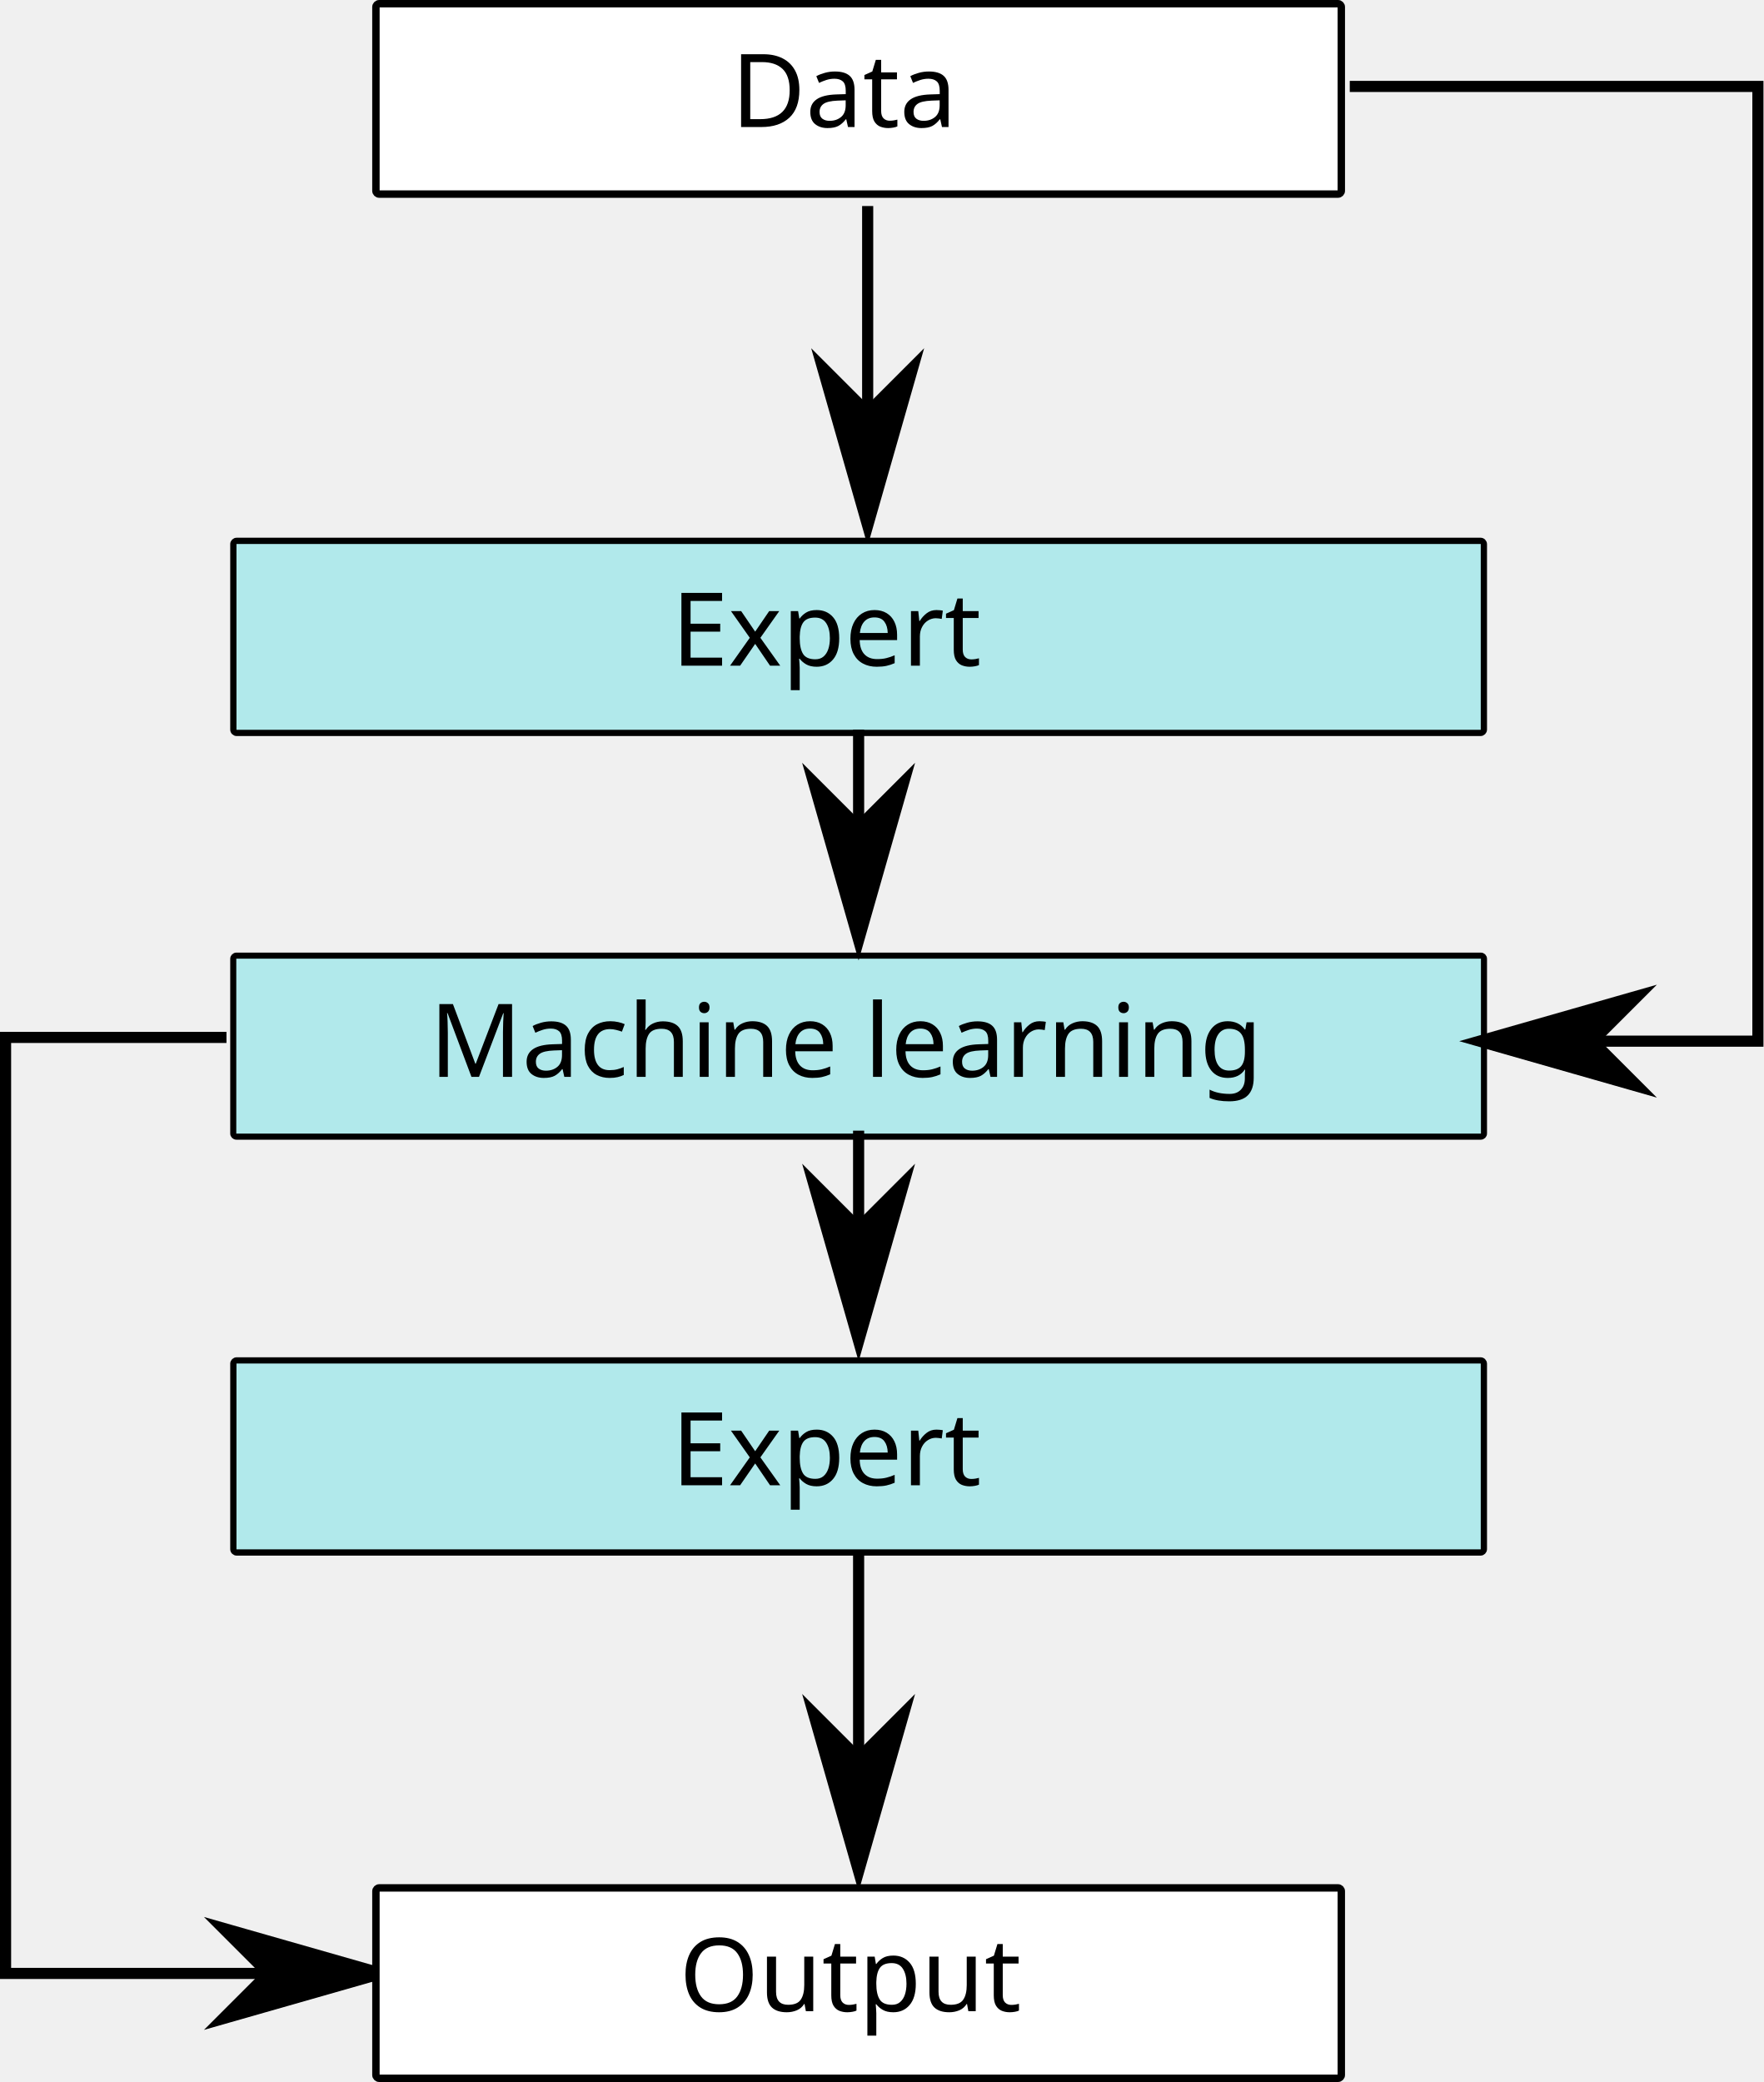
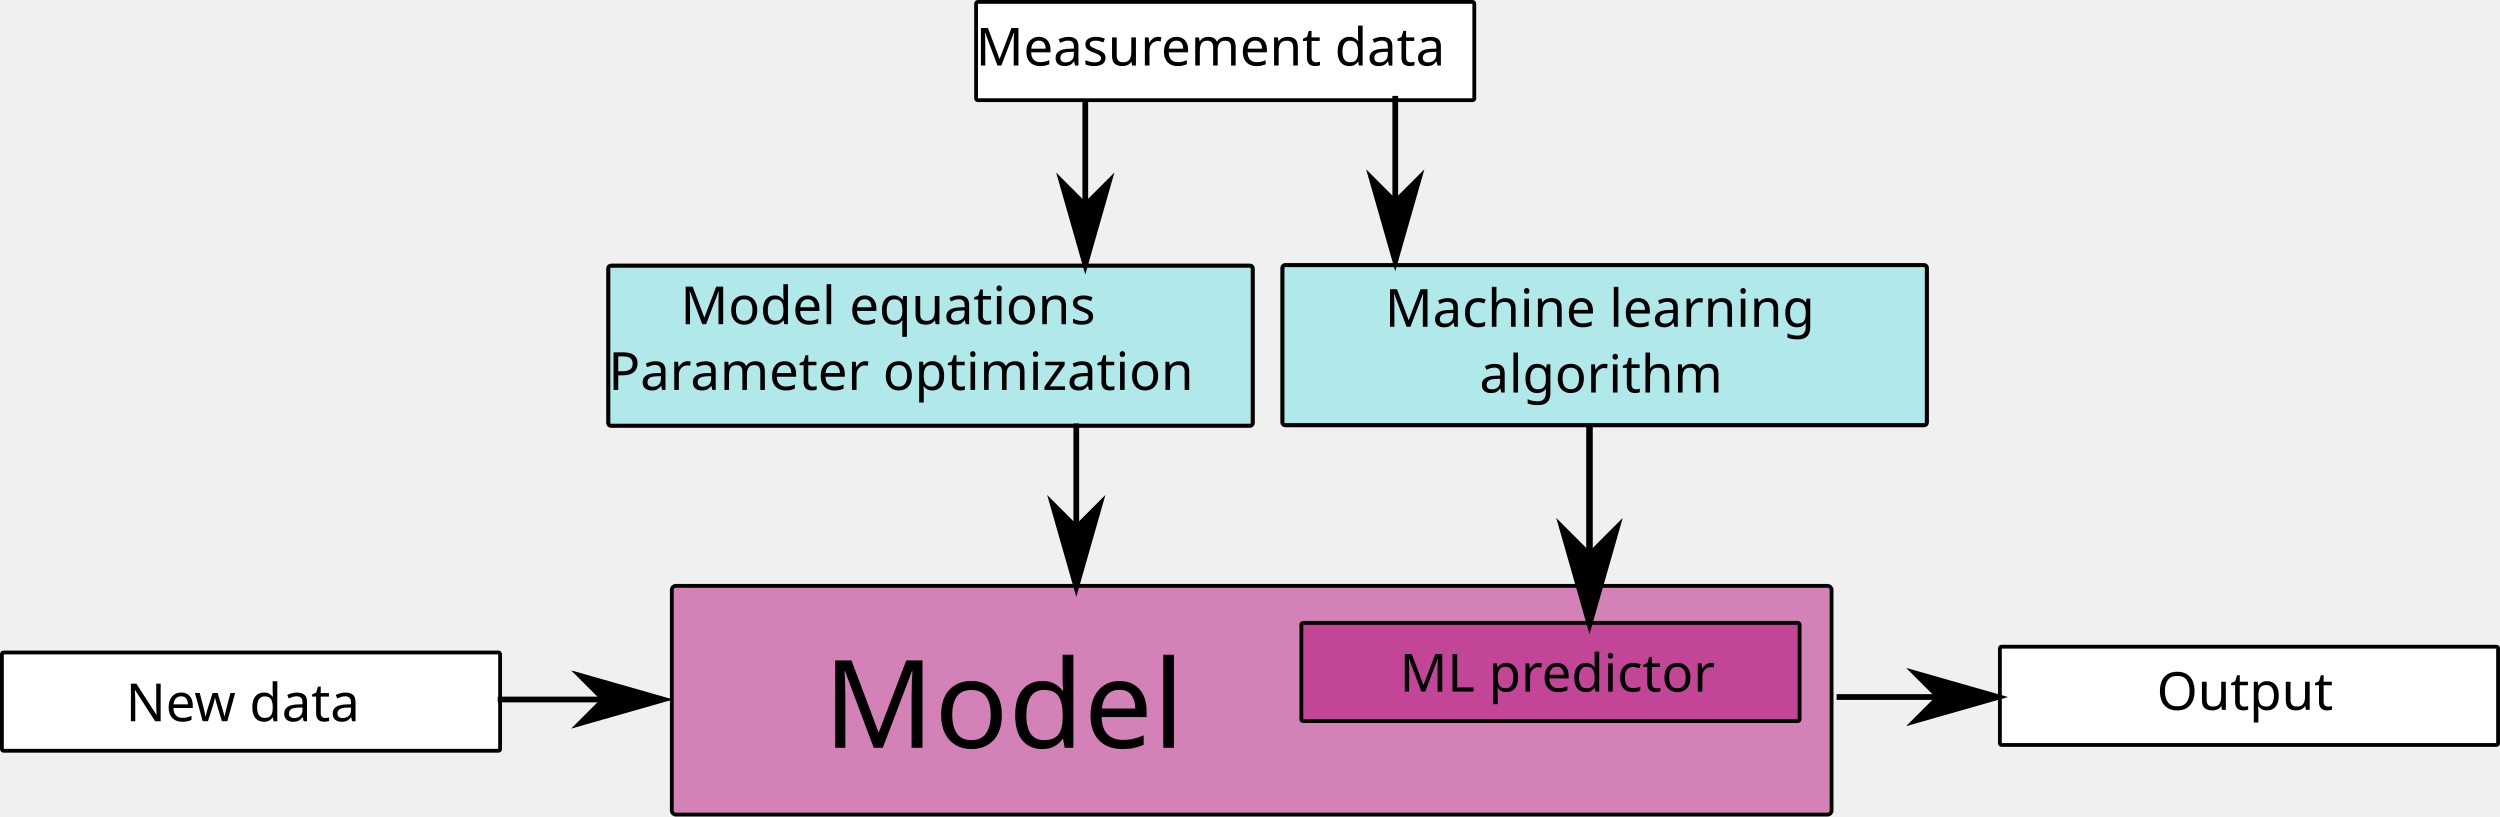
- <svg xmlns="http://www.w3.org/2000/svg" width="134.268mm" height="158.533mm" viewBox="0 0 475.751 561.73" id="svg2" version="1.1">
+ <svg xmlns="http://www.w3.org/2000/svg" width="368.848mm" height="120.47mm" viewBox="0 0 1306.942 426.863" id="svg2" version="1.1">
  <defs id="defs4">
-     <marker orient="auto" refY="0" refX="0" id="marker17825" style="overflow:visible">
-       <path id="path17827" d="M 0,0 5,-5 -12.5,0 5,5 0,0 Z" style="fill:#000000;fill-opacity:1;fill-rule:evenodd;stroke:#000000;stroke-width:1pt;stroke-opacity:1" transform="matrix(-0.8,0,0,-0.8,-10,0)" />
+     <marker orient="auto" refY="0" refX="0" id="marker5222" style="overflow:visible">
+       <path id="path5224" d="M 0,0 5,-5 -12.5,0 5,5 0,0 Z" style="fill:#000000;fill-opacity:1;fill-rule:evenodd;stroke:#000000;stroke-width:1pt;stroke-opacity:1" transform="matrix(-0.8,0,0,-0.8,-10,0)" />
    </marker>
-     <marker style="overflow:visible" id="marker15287" refX="0" refY="0" orient="auto">
-       <path transform="matrix(-0.8,0,0,-0.8,-10,0)" style="fill:#000000;fill-opacity:1;fill-rule:evenodd;stroke:#000000;stroke-width:1pt;stroke-opacity:1" d="M 0,0 5,-5 -12.5,0 5,5 0,0 Z" id="path15289" />
-     </marker>
-     <marker orient="auto" refY="0" refX="0" id="marker14162" style="overflow:visible">
-       <path id="path14164" d="M 0,0 5,-5 -12.5,0 5,5 0,0 Z" style="fill:#000000;fill-opacity:1;fill-rule:evenodd;stroke:#000000;stroke-width:1pt;stroke-opacity:1" transform="matrix(-0.8,0,0,-0.8,-10,0)" />
-     </marker>
-     <marker orient="auto" refY="0" refX="0" id="Arrow1Lend" style="overflow:visible">
-       <path id="path4279" d="M 0,0 5,-5 -12.5,0 5,5 0,0 Z" style="fill-rule:evenodd;stroke:#000000;stroke-width:1pt" transform="matrix(-0.8,0,0,-0.8,-10,0)" />
-     </marker>
-     <marker orient="auto" refY="0" refX="0" id="marker13649" style="overflow:visible">
-       <path id="path13651" d="M 0,0 5,-5 -12.5,0 5,5 0,0 Z" style="fill:#000000;fill-opacity:1;fill-rule:evenodd;stroke:#000000;stroke-width:1pt;stroke-opacity:1" transform="matrix(-0.8,0,0,-0.8,-10,0)" />
-     </marker>
-     <marker style="overflow:visible" id="marker9861" refX="0" refY="0" orient="auto">
-       <path transform="matrix(-0.8,0,0,-0.8,-10,0)" style="fill:#000000;fill-opacity:1;fill-rule:evenodd;stroke:#000000;stroke-width:1pt;stroke-opacity:1" d="M 0,0 5,-5 -12.5,0 5,5 0,0 Z" id="path9863" />
-     </marker>
-     <marker orient="auto" refY="0" refX="0" id="marker9502" style="overflow:visible">
-       <path id="path9504" d="M 0,0 5,-5 -12.5,0 5,5 0,0 Z" style="fill:#000000;fill-opacity:1;fill-rule:evenodd;stroke:#000000;stroke-width:1pt;stroke-opacity:1" transform="matrix(-0.8,0,0,-0.8,-10,0)" />
-     </marker>
-     <marker style="overflow:visible" id="marker8812" refX="0" refY="0" orient="auto">
-       <path transform="matrix(-0.8,0,0,-0.8,-10,0)" style="fill:#000000;fill-opacity:1;fill-rule:evenodd;stroke:#000000;stroke-width:1pt;stroke-opacity:1" d="M 0,0 5,-5 -12.5,0 5,5 0,0 Z" id="path8814" />
-     </marker>
-     <marker style="overflow:visible" id="marker4690" refX="0" refY="0" orient="auto">
-       <path transform="matrix(-0.8,0,0,-0.8,-10,0)" style="fill:#000000;fill-opacity:1;fill-rule:evenodd;stroke:#000000;stroke-width:1pt;stroke-opacity:1" d="M 0,0 5,-5 -12.5,0 5,5 0,0 Z" id="path4692" />
+     <marker orient="auto" refY="0" refX="0" id="marker4329" style="overflow:visible">
+       <path id="path4331" d="M 0,0 5,-5 -12.5,0 5,5 0,0 Z" style="fill:#000000;fill-opacity:1;fill-rule:evenodd;stroke:#000000;stroke-width:1pt;stroke-opacity:1" transform="matrix(-0.8,0,0,-0.8,-10,0)" />
    </marker>
    <marker orient="auto" refY="0" refX="0" id="marker4636" style="overflow:visible">
      <path id="path4638" d="M 0,0 5,-5 -12.5,0 5,5 0,0 Z" style="fill:#000000;fill-opacity:1;fill-rule:evenodd;stroke:#000000;stroke-width:1pt;stroke-opacity:1" transform="matrix(-0.8,0,0,-0.8,-10,0)" />
    </marker>
    <marker style="overflow:visible" id="marker4602" refX="0" refY="0" orient="auto">
      <path transform="matrix(-0.8,0,0,-0.8,-10,0)" style="fill:#000000;fill-opacity:1;fill-rule:evenodd;stroke:#000000;stroke-width:1pt;stroke-opacity:1" d="M 0,0 5,-5 -12.5,0 5,5 0,0 Z" id="path4604" />
    </marker>
    <marker orient="auto" refY="0" refX="0" id="marker4566" style="overflow:visible">
      <path id="path4568" d="M 0,0 5,-5 -12.5,0 5,5 0,0 Z" style="fill:#000000;fill-opacity:1;fill-rule:evenodd;stroke:#000000;stroke-width:1pt;stroke-opacity:1" transform="matrix(-0.8,0,0,-0.8,-10,0)" />
    </marker>
-     <marker orient="auto" refY="0" refX="0" id="marker14162-3" style="overflow:visible">
-       <path id="path14164-8" d="M 0,0 5,-5 -12.5,0 5,5 0,0 Z" style="fill:#000000;fill-opacity:1;fill-rule:evenodd;stroke:#000000;stroke-width:1pt;stroke-opacity:1" transform="matrix(-0.8,0,0,-0.8,-10,0)" />
+     <marker style="overflow:visible" id="marker4690-3" refX="0" refY="0" orient="auto">
+       <path transform="matrix(-0.8,0,0,-0.8,-10,0)" style="fill:#000000;fill-opacity:1;fill-rule:evenodd;stroke:#000000;stroke-width:1pt;stroke-opacity:1" d="M 0,0 5,-5 -12.5,0 5,5 0,0 Z" id="path4692-6" />
+     </marker>
+     <marker orient="auto" refY="0" refX="0" id="marker4566-7" style="overflow:visible">
+       <path id="path4568-5" d="M 0,0 5,-5 -12.5,0 5,5 0,0 Z" style="fill:#000000;fill-opacity:1;fill-rule:evenodd;stroke:#000000;stroke-width:1pt;stroke-opacity:1" transform="matrix(-0.8,0,0,-0.8,-10,0)" />
+     </marker>
+     <marker style="overflow:visible" id="marker9925" refX="0" refY="0" orient="auto">
+       <path transform="matrix(-0.8,0,0,-0.8,-10,0)" style="fill:#000000;fill-opacity:1;fill-rule:evenodd;stroke:#000000;stroke-width:1pt;stroke-opacity:1" d="M 0,0 5,-5 -12.5,0 5,5 0,0 Z" id="path9927" />
+     </marker>
+     <marker orient="auto" refY="0" refX="0" id="Arrow1Lend" style="overflow:visible">
+       <path id="path9019" d="M 0,0 5,-5 -12.5,0 5,5 0,0 Z" style="fill:#000000;fill-opacity:1;fill-rule:evenodd;stroke:#000000;stroke-width:1pt;stroke-opacity:1" transform="matrix(-0.8,0,0,-0.8,-10,0)" />
+     </marker>
+     <marker orient="auto" refY="0" refX="0" id="marker4566-6" style="overflow:visible">
+       <path id="path4568-1" d="M 0,0 5,-5 -12.5,0 5,5 0,0 Z" style="fill:#000000;fill-opacity:1;fill-rule:evenodd;stroke:#000000;stroke-width:1pt;stroke-opacity:1" transform="matrix(-0.8,0,0,-0.8,-10,0)" />
+     </marker>
+     <marker orient="auto" refY="0" refX="0" id="marker4566-6-2" style="overflow:visible">
+       <path id="path4568-1-9" d="M 0,0 5,-5 -12.5,0 5,5 0,0 Z" style="fill:#000000;fill-opacity:1;fill-rule:evenodd;stroke:#000000;stroke-width:1pt;stroke-opacity:1" transform="matrix(-0.8,0,0,-0.8,-10,0)" />
    </marker>
  </defs>
-   <g id="layer1" transform="translate(-125.7614,-11.31835)">
+   <g id="layer1" transform="translate(118.7891,-201.1453)">
    <flowRoot xml:space="preserve" id="flowRoot4142" style="font-style:normal;font-weight:normal;font-size:2.5px;line-height:125%;font-family:Sans;letter-spacing:0px;word-spacing:0px;fill:#000000;fill-opacity:1;stroke:none;stroke-width:1px;stroke-linecap:butt;stroke-linejoin:miter;stroke-opacity:1">
      <flowRegion id="flowRegion4144">
        <rect id="rect4146" width="491.944" height="54.548" x="-145.462" y="407.885" />
      </flowRegion>
      <flowPara id="flowPara4148" />
    </flowRoot>
+     <g id="g4265" transform="translate(-359.6143,41.76144)">
+       <rect ry="0.89" y="500.496" x="241.825" height="51.37" width="260.444" id="rect4136-61" style="opacity:1;fill:#ffffff;fill-opacity:1;stroke:#000000;stroke-width:2;stroke-miterlimit:4;stroke-dasharray:none;stroke-dashoffset:0;stroke-opacity:1" />
+       <text id="text4138-5" y="536.433" x="306.587" style="font-style:normal;font-weight:normal;font-size:2.5px;line-height:125%;font-family:Sans;letter-spacing:0px;word-spacing:0px;fill:#000000;fill-opacity:1;stroke:none;stroke-width:1px;stroke-linecap:butt;stroke-linejoin:miter;stroke-opacity:1" xml:space="preserve">
+         <tspan style="font-style:normal;font-variant:normal;font-weight:normal;font-stretch:normal;font-size:27.5px;line-height:125%;font-family:Sans;-inkscape-font-specification:'Sans, Normal';text-align:start;writing-mode:lr-tb;text-anchor:start" y="536.433" x="306.587" id="tspan4140-6">New data</tspan>
+       </text>
+     </g>
    <flowRoot xml:space="preserve" id="flowRoot4215" style="font-style:normal;font-weight:normal;font-size:2.5px;line-height:125%;font-family:Sans;letter-spacing:0px;word-spacing:0px;fill:#000000;fill-opacity:1;stroke:none;stroke-width:1px;stroke-linecap:butt;stroke-linejoin:miter;stroke-opacity:1">
      <flowRegion id="flowRegion4217">
        <rect id="rect4219" width="316.429" height="94.286" x="165.714" y="572.362" />
      </flowRegion>
      <flowPara id="flowPara4221" />
    </flowRoot>
-     <g transform="translate(396.9241,73.05085)" id="g11931">
-       <g transform="translate(-409.1118,-119.198)" id="g13920">
-         <g transform="translate(-1.954459,-168.7843)" id="g4249">
-           <rect style="opacity:1;fill:#b1e9eb;fill-opacity:1;stroke:#000000;stroke-width:1.636;stroke-miterlimit:4;stroke-dasharray:none;stroke-dashoffset:0;stroke-opacity:1" id="rect4136-6" width="337.423" height="48.842" x="202.831" y="484.082" ry="0.846" />
-         </g>
-         <text xml:space="preserve" style="font-style:normal;font-weight:normal;font-size:2.5px;line-height:125%;font-family:Sans;text-align:center;letter-spacing:0px;word-spacing:0px;text-anchor:middle;fill:#000000;fill-opacity:1;stroke:none;stroke-width:1px;stroke-linecap:butt;stroke-linejoin:miter;stroke-opacity:1" x="369.089" y="348.009" id="text4138-3-6">
-           <tspan id="tspan9664" x="369.089" y="348.009" style="font-style:normal;font-variant:normal;font-weight:normal;font-stretch:normal;font-size:27.5px;line-height:125%;font-family:Sans;-inkscape-font-specification:'Sans, Normal';text-align:center;writing-mode:lr-tb;text-anchor:middle">Machine learning</tspan>
-         </text>
-         <path style="fill:none;fill-rule:evenodd;stroke:#000000;stroke-width:3;stroke-linecap:butt;stroke-linejoin:miter;stroke-miterlimit:4;stroke-dasharray:none;stroke-opacity:1;marker-end:url(#marker15287)" d="m 199.048,337.363 -59.599,0 0,252.538 101.015,0" id="path17797" />
-         <path style="fill:none;fill-rule:evenodd;stroke:#000000;stroke-width:3;stroke-linecap:butt;stroke-linejoin:miter;stroke-miterlimit:4;stroke-dasharray:none;stroke-opacity:1;marker-end:url(#marker17825)" d="m 502.094,80.785 110.107,0 0,257.589 -74.751,0" id="path17817" />
-       </g>
-     </g>
-     <g id="g13948" transform="translate(-6.076257,0)">
-       <rect ry="0.898" y="378.361" x="194.79" height="51.824" width="337.373" id="rect4136-6-3" style="opacity:1;fill:#b1e9eb;fill-opacity:1;stroke:#000000;stroke-width:1.686;stroke-miterlimit:4;stroke-dasharray:none;stroke-dashoffset:0;stroke-opacity:1" />
-       <text xml:space="preserve" style="font-style:normal;font-weight:normal;font-size:2.5px;line-height:125%;font-family:Sans;text-align:center;letter-spacing:0px;word-spacing:0px;text-anchor:middle;fill:#000000;fill-opacity:1;stroke:none;stroke-width:1px;stroke-linecap:butt;stroke-linejoin:miter;stroke-opacity:1" x="357.049" y="412.05" id="text4138-3">
-         <tspan id="tspan8679" x="357.049" y="412.05" style="font-style:normal;font-variant:normal;font-weight:normal;font-stretch:normal;font-size:27.5px;line-height:125%;font-family:Sans;-inkscape-font-specification:'Sans, Normal';text-align:center;writing-mode:lr-tb;text-anchor:middle">Expert</tspan>
+     <g id="g4260" transform="translate(684.8834,38.73098)">
+       <rect ry="0.89" y="500.496" x="241.825" height="51.37" width="260.444" id="rect4136-61-7-4" style="opacity:1;fill:#ffffff;fill-opacity:1;stroke:#000000;stroke-width:2;stroke-miterlimit:4;stroke-dasharray:none;stroke-dashoffset:0;stroke-opacity:1" />
+       <text id="text4138-5-3-8" y="533.526" x="323.808" style="font-style:normal;font-weight:normal;font-size:2.5px;line-height:125%;font-family:Sans;letter-spacing:0px;word-spacing:0px;fill:#000000;fill-opacity:1;stroke:none;stroke-width:1px;stroke-linecap:butt;stroke-linejoin:miter;stroke-opacity:1" xml:space="preserve">
+         <tspan style="font-style:normal;font-variant:normal;font-weight:normal;font-stretch:normal;font-size:27.5px;line-height:125%;font-family:Sans;-inkscape-font-specification:'Sans, Normal';text-align:start;writing-mode:lr-tb;text-anchor:start" y="533.526" x="323.808" id="tspan4140-6-3-5">Output</tspan>
      </text>
    </g>
-     <g id="g13913" transform="translate(2.444175,-217.1828)">
-       <g transform="translate(-17.09137,-270.995)" id="g4244">
-         <rect style="opacity:1;fill:#ffffff;fill-opacity:1;stroke:#000000;stroke-width:2;stroke-miterlimit:4;stroke-dasharray:none;stroke-dashoffset:0;stroke-opacity:1" id="rect4136" width="260.444" height="51.37" x="241.825" y="500.496" ry="0.89" />
-         <text xml:space="preserve" style="font-style:normal;font-weight:normal;font-size:2.5px;line-height:125%;font-family:Sans;letter-spacing:0px;word-spacing:0px;fill:#000000;fill-opacity:1;stroke:none;stroke-width:1px;stroke-linecap:butt;stroke-linejoin:miter;stroke-opacity:1" x="337.673" y="533.768" id="text4138">
-           <tspan id="tspan4140" x="337.673" y="533.768" style="font-style:normal;font-variant:normal;font-weight:normal;font-stretch:normal;font-size:27.5px;line-height:125%;font-family:Sans;-inkscape-font-specification:'Sans, Normal';text-align:start;writing-mode:lr-tb;text-anchor:start">Data</tspan>
-         </text>
-       </g>
-       <path id="path4270-8" d="m 357.4,284.09 0,85.863" style="fill:none;fill-rule:evenodd;stroke:#000000;stroke-width:3;stroke-linecap:butt;stroke-linejoin:miter;stroke-miterlimit:4;stroke-dasharray:none;stroke-opacity:1;marker-end:url(#marker8812)" />
-     </g>
-     <flowRoot xml:space="preserve" id="flowRoot9672" style="font-style:normal;font-weight:normal;font-size:2.5px;line-height:125%;font-family:Sans;letter-spacing:0px;word-spacing:0px;fill:#000000;fill-opacity:1;stroke:none;stroke-width:1px;stroke-linecap:butt;stroke-linejoin:miter;stroke-opacity:1" transform="translate(-118.7891,268.1711)">
-       <flowRegion id="flowRegion9674">
-         <rect id="rect9676" width="317.188" height="89.904" x="308.097" y="-200.178" />
-       </flowRegion>
-       <flowPara id="flowPara9678" />
-     </flowRoot>
-     <g id="g4244-7" transform="translate(-14.64719,20.18256)">
-       <rect ry="0.89" y="500.496" x="241.825" height="51.37" width="260.444" id="rect4136-9" style="opacity:1;fill:#ffffff;fill-opacity:1;stroke:#000000;stroke-width:2;stroke-miterlimit:4;stroke-dasharray:none;stroke-dashoffset:0;stroke-opacity:1" />
-       <text id="text4138-4" y="533.768" x="323.673" style="font-style:normal;font-weight:normal;font-size:2.5px;line-height:125%;font-family:Sans;letter-spacing:0px;word-spacing:0px;fill:#000000;fill-opacity:1;stroke:none;stroke-width:1px;stroke-linecap:butt;stroke-linejoin:miter;stroke-opacity:1" xml:space="preserve">
-         <tspan style="font-style:normal;font-variant:normal;font-weight:normal;font-stretch:normal;font-size:27.5px;line-height:125%;font-family:Sans;-inkscape-font-specification:'Sans, Normal';text-align:start;writing-mode:lr-tb;text-anchor:start" y="533.768" x="323.673" id="tspan4140-0">Output</tspan>
+     <path style="fill:none;fill-rule:evenodd;stroke:#000000;stroke-width:3;stroke-linecap:butt;stroke-linejoin:miter;stroke-miterlimit:4;stroke-dasharray:none;stroke-opacity:1;marker-end:url(#marker4636)" d="m 141.421,566.824 85.863,0" id="path4594" />
+     <g id="g4255-1" transform="matrix(2.327912,0,0,2.327912,-330.5292,-657.6877)">
+       <rect ry="0.89" y="500.496" x="241.825" height="51.37" width="260.444" id="rect4136-61-7-2" style="opacity:1;fill:#b10074;fill-opacity:0.463;stroke:#000000;stroke-width:0.859;stroke-miterlimit:4;stroke-dasharray:none;stroke-dashoffset:0;stroke-opacity:1" />
+       <text id="text4138-5-3-7" y="536.867" x="318.669" style="font-style:normal;font-weight:normal;font-size:2.5px;line-height:125%;font-family:Sans;text-align:center;letter-spacing:0px;word-spacing:0px;text-anchor:middle;fill:#000000;fill-opacity:1;stroke:none;stroke-width:1px;stroke-linecap:butt;stroke-linejoin:miter;stroke-opacity:1" xml:space="preserve">
+         <tspan style="font-style:normal;font-variant:normal;font-weight:normal;font-stretch:normal;font-size:27.5px;line-height:125%;font-family:Sans;-inkscape-font-specification:'Sans, Normal';text-align:center;writing-mode:lr-tb;text-anchor:middle" y="536.867" x="318.669" id="tspan4140-6-3-0">Model</tspan>
      </text>
    </g>
-     <path style="fill:none;fill-rule:evenodd;stroke:#000000;stroke-width:3;stroke-linecap:butt;stroke-linejoin:miter;stroke-miterlimit:4;stroke-dasharray:none;stroke-opacity:1;marker-end:url(#marker9861)" d="m 357.4,429.991 0,85.863" id="path4270-6" />
-     <flowRoot xml:space="preserve" id="flowRoot10827" style="font-style:normal;font-weight:normal;font-size:2.5px;line-height:125%;font-family:Sans;letter-spacing:0px;word-spacing:0px;fill:#000000;fill-opacity:1;stroke:none;stroke-width:1px;stroke-linecap:butt;stroke-linejoin:miter;stroke-opacity:1" transform="translate(-118.7891,268.1711)">
-       <flowRegion id="flowRegion10829">
-         <rect id="rect10831" width="417.193" height="82.833" x="278.802" y="116" />
-       </flowRegion>
-       <flowPara id="flowPara10833" />
-     </flowRoot>
-     <g transform="translate(-6.076257,-221.1221)" id="g13948-6">
-       <rect ry="0.898" y="378.361" x="194.79" height="51.824" width="337.373" id="rect4136-6-3-5" style="opacity:1;fill:#b1e9eb;fill-opacity:1;stroke:#000000;stroke-width:1.686;stroke-miterlimit:4;stroke-dasharray:none;stroke-dashoffset:0;stroke-opacity:1" />
-       <text xml:space="preserve" style="font-style:normal;font-weight:normal;font-size:2.5px;line-height:125%;font-family:Sans;text-align:center;letter-spacing:0px;word-spacing:0px;text-anchor:middle;fill:#000000;fill-opacity:1;stroke:none;stroke-width:1px;stroke-linecap:butt;stroke-linejoin:miter;stroke-opacity:1" x="357.049" y="412.05" id="text4138-3-2">
-         <tspan id="tspan8679-4" x="357.049" y="412.05" style="font-style:normal;font-variant:normal;font-weight:normal;font-stretch:normal;font-size:27.5px;line-height:125%;font-family:Sans;-inkscape-font-specification:'Sans, Normal';text-align:center;writing-mode:lr-tb;text-anchor:middle">Expert</tspan>
+     <path style="fill:none;fill-rule:evenodd;stroke:#000000;stroke-width:3;stroke-linecap:butt;stroke-linejoin:miter;stroke-miterlimit:4;stroke-dasharray:none;stroke-opacity:1;marker-end:url(#marker4329)" d="m 841.329,565.532 83.843,0" id="path4682-3" />
+     <g id="g4255" transform="translate(319.7133,26.26397)">
+       <rect ry="0.89" y="500.496" x="241.825" height="51.37" width="260.444" id="rect4136-61-7" style="opacity:1;fill:#b10074;fill-opacity:0.463;stroke:#000000;stroke-width:2;stroke-miterlimit:4;stroke-dasharray:none;stroke-dashoffset:0;stroke-opacity:1" />
+       <text id="text4138-5-3" y="536.433" x="377.921" style="font-style:normal;font-weight:normal;font-size:2.5px;line-height:125%;font-family:Sans;text-align:center;letter-spacing:0px;word-spacing:0px;text-anchor:middle;fill:#000000;fill-opacity:1;stroke:none;stroke-width:1px;stroke-linecap:butt;stroke-linejoin:miter;stroke-opacity:1" xml:space="preserve">
+         <tspan style="font-style:normal;font-variant:normal;font-weight:normal;font-stretch:normal;font-size:27.5px;line-height:125%;font-family:Sans;-inkscape-font-specification:'Sans, Normal';text-align:center;writing-mode:lr-tb;text-anchor:middle" y="536.433" x="377.921" id="tspan4140-6-3">ML predictor</tspan>
      </text>
    </g>
-     <path style="fill:none;fill-rule:evenodd;stroke:#000000;stroke-width:3;stroke-linecap:butt;stroke-linejoin:miter;stroke-miterlimit:4;stroke-dasharray:none;stroke-opacity:1;marker-end:url(#marker14162)" d="m 357.4,208.2 0,56.42" id="path4270-6-1" />
-     <path style="fill:none;fill-rule:evenodd;stroke:#000000;stroke-width:3;stroke-linecap:butt;stroke-linejoin:miter;stroke-miterlimit:4;stroke-dasharray:none;stroke-opacity:1;marker-end:url(#marker14162-3)" d="m 357.4,316.372 0,56.42" id="path4270-6-1-8" />
+     <path style="fill:none;fill-rule:evenodd;stroke:#000000;stroke-width:3.423;stroke-linecap:butt;stroke-linejoin:miter;stroke-miterlimit:4;stroke-dasharray:none;stroke-opacity:1;marker-end:url(#marker4566-6)" d="m 712.158,415.627 0,110.478" id="path4564" />
+     <g id="g4244-9" transform="translate(149.6643,-298.3507)">
+       <rect ry="0.89" y="500.496" x="241.825" height="51.37" width="260.444" id="rect4136-2" style="opacity:1;fill:#ffffff;fill-opacity:1;stroke:#000000;stroke-width:2;stroke-miterlimit:4;stroke-dasharray:none;stroke-dashoffset:0;stroke-opacity:1" />
+       <text id="text4138-0" y="533.768" x="241.673" style="font-style:normal;font-weight:normal;font-size:2.5px;line-height:125%;font-family:Sans;letter-spacing:0px;word-spacing:0px;fill:#000000;fill-opacity:1;stroke:none;stroke-width:1px;stroke-linecap:butt;stroke-linejoin:miter;stroke-opacity:1" xml:space="preserve">
+         <tspan style="font-style:normal;font-variant:normal;font-weight:normal;font-stretch:normal;font-size:27.5px;line-height:125%;font-family:Sans;-inkscape-font-specification:'Sans, Normal';text-align:start;writing-mode:lr-tb;text-anchor:start" y="533.768" x="241.673" id="tspan4140-2">Measurement data</tspan>
+       </text>
+     </g>
+     <g id="g4249-37" transform="translate(-3.87888,-144.3025)">
+       <rect ry="1.45" y="484.334" x="203.083" height="83.694" width="336.918" id="rect4136-6-59" style="opacity:1;fill:#b1e9eb;fill-opacity:1;stroke:#000000;stroke-width:2.141;stroke-miterlimit:4;stroke-dasharray:none;stroke-dashoffset:0;stroke-opacity:1" />
+       <text id="text4138-3-2" y="516.58" x="371.947" style="font-style:normal;font-weight:normal;font-size:2.5px;line-height:125%;font-family:Sans;text-align:center;letter-spacing:0px;word-spacing:0px;text-anchor:middle;fill:#000000;fill-opacity:1;stroke:none;stroke-width:1px;stroke-linecap:butt;stroke-linejoin:miter;stroke-opacity:1" xml:space="preserve">
+         <tspan style="font-style:normal;font-variant:normal;font-weight:normal;font-stretch:normal;font-size:27.5px;line-height:125%;font-family:Sans;-inkscape-font-specification:'Sans, Normal';text-align:center;writing-mode:lr-tb;text-anchor:middle" y="516.58" x="371.947" id="tspan5415-2" />
+       </text>
+     </g>
+     <path style="fill:none;fill-rule:evenodd;stroke:#000000;stroke-width:3;stroke-linecap:butt;stroke-linejoin:miter;stroke-miterlimit:4;stroke-dasharray:none;stroke-opacity:1;marker-end:url(#Arrow1Lend)" d="m 448.568,252.976 0,85.863" id="path4270-8" />
+     <g id="g4249-3" transform="translate(348.5365,-144.6042)">
+       <rect ry="1.45" y="484.334" x="203.083" height="83.694" width="336.918" id="rect4136-6-5" style="opacity:1;fill:#b1e9eb;fill-opacity:1;stroke:#000000;stroke-width:2.141;stroke-miterlimit:4;stroke-dasharray:none;stroke-dashoffset:0;stroke-opacity:1" />
+       <text id="text4138-3-6" y="516.58" x="371.947" style="font-style:normal;font-weight:normal;font-size:2.5px;line-height:125%;font-family:Sans;text-align:center;letter-spacing:0px;word-spacing:0px;text-anchor:middle;fill:#000000;fill-opacity:1;stroke:none;stroke-width:1px;stroke-linecap:butt;stroke-linejoin:miter;stroke-opacity:1" xml:space="preserve">
+         <tspan style="font-style:normal;font-variant:normal;font-weight:normal;font-stretch:normal;font-size:27.5px;line-height:125%;font-family:Sans;-inkscape-font-specification:'Sans, Normal';text-align:center;writing-mode:lr-tb;text-anchor:middle" y="516.58" x="371.947" id="tspan4395">Machine learning</tspan>
+         <tspan style="font-style:normal;font-variant:normal;font-weight:normal;font-stretch:normal;font-size:27.5px;line-height:125%;font-family:Sans;-inkscape-font-specification:'Sans, Normal';text-align:center;writing-mode:lr-tb;text-anchor:middle" y="550.955" x="371.947" id="tspan5411">algorithm</tspan>
+       </text>
+     </g>
+     <path style="fill:none;fill-rule:evenodd;stroke:#000000;stroke-width:3;stroke-linecap:butt;stroke-linejoin:miter;stroke-miterlimit:4;stroke-dasharray:none;stroke-opacity:1;marker-end:url(#marker9925)" d="m 610.622,251.28 0,85.863" id="path4270-6" />
+     <path style="fill:none;fill-rule:evenodd;stroke:#000000;stroke-width:3;stroke-linecap:butt;stroke-linejoin:miter;stroke-miterlimit:4;stroke-dasharray:none;stroke-opacity:1;marker-end:url(#marker4566-6-2)" d="m 443.866,422.534 0,84.853" id="path4564-3" />
+     <text xml:space="preserve" style="font-style:normal;font-variant:normal;font-weight:normal;font-stretch:normal;font-size:26px;line-height:125%;font-family:Arial;-inkscape-font-specification:Arial;letter-spacing:0px;word-spacing:0px;fill:#000000;fill-opacity:1;stroke:none;stroke-width:1px;stroke-linecap:butt;stroke-linejoin:miter;stroke-opacity:1" x="360.023" y="377.786" id="text11548">
+       <tspan id="tspan11550" x="360.023" y="377.786" />
+     </text>
+     <text xml:space="preserve" style="font-style:normal;font-variant:normal;font-weight:normal;font-stretch:normal;font-size:26px;line-height:125%;font-family:Sans;-inkscape-font-specification:Sans;letter-spacing:0px;word-spacing:0px;fill:#000000;fill-opacity:1;stroke:none;stroke-width:1px;stroke-linecap:butt;stroke-linejoin:miter;stroke-opacity:1" x="369.108" y="370.614" id="text11554">
+       <tspan id="tspan11556" x="369.108" y="370.614" style="font-style:normal;font-variant:normal;font-weight:normal;font-stretch:normal;font-size:27.5px;font-family:Sans;-inkscape-font-specification:Sans;text-align:center;text-anchor:middle">Model equations</tspan>
+       <tspan x="369.108" y="404.989" id="tspan11558" style="font-style:normal;font-variant:normal;font-weight:normal;font-stretch:normal;font-size:27.5px;font-family:Sans;-inkscape-font-specification:Sans;text-align:center;text-anchor:middle">Parameter optimization</tspan>
+     </text>
  </g>
</svg>
